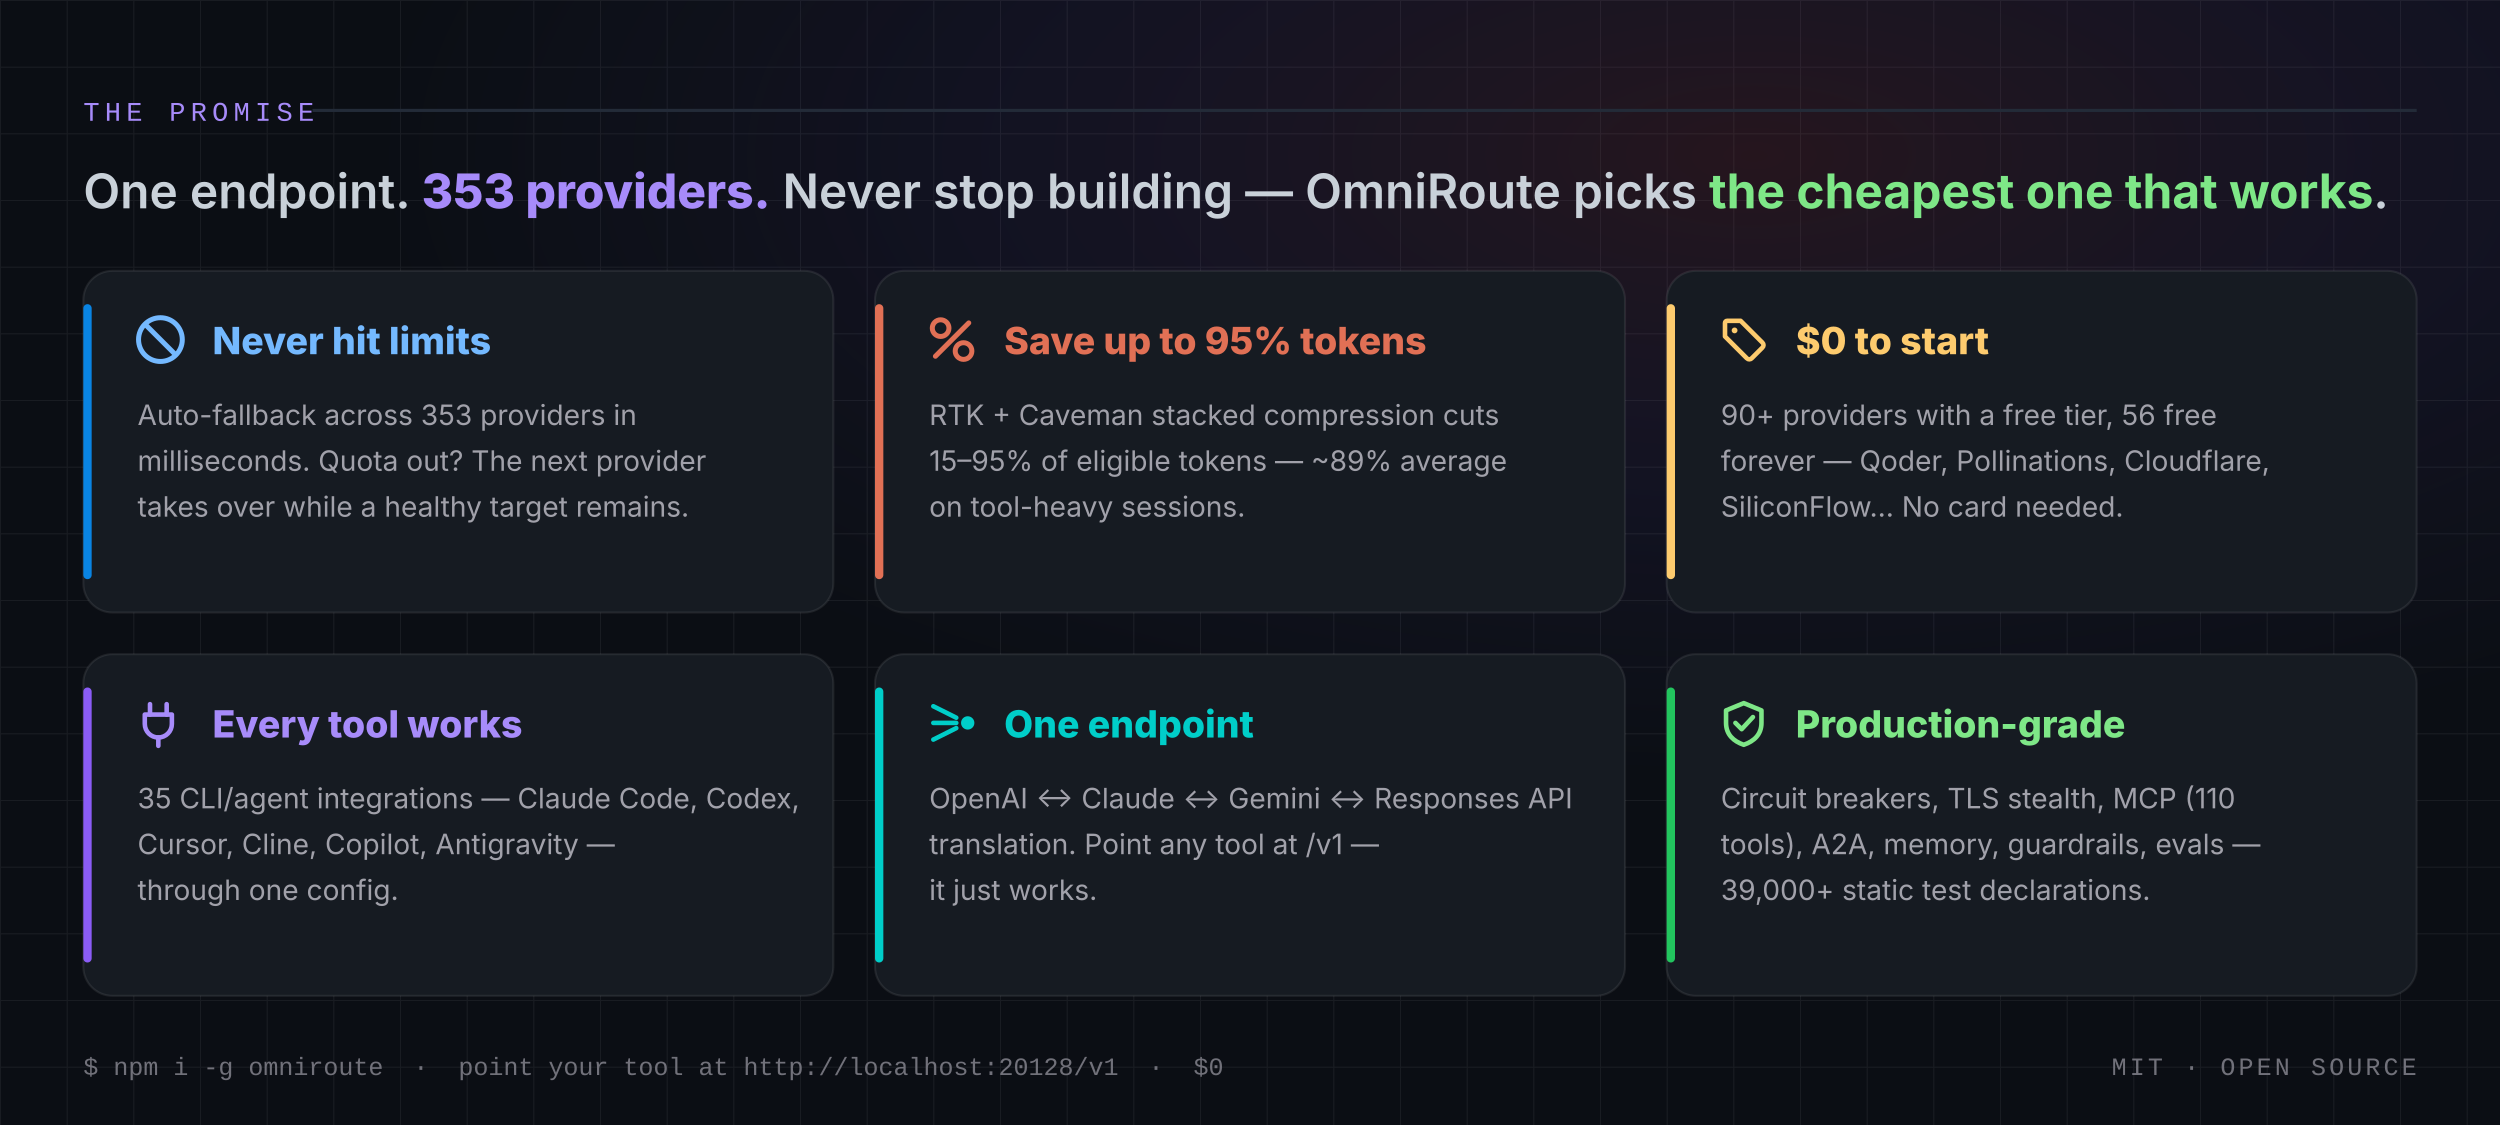
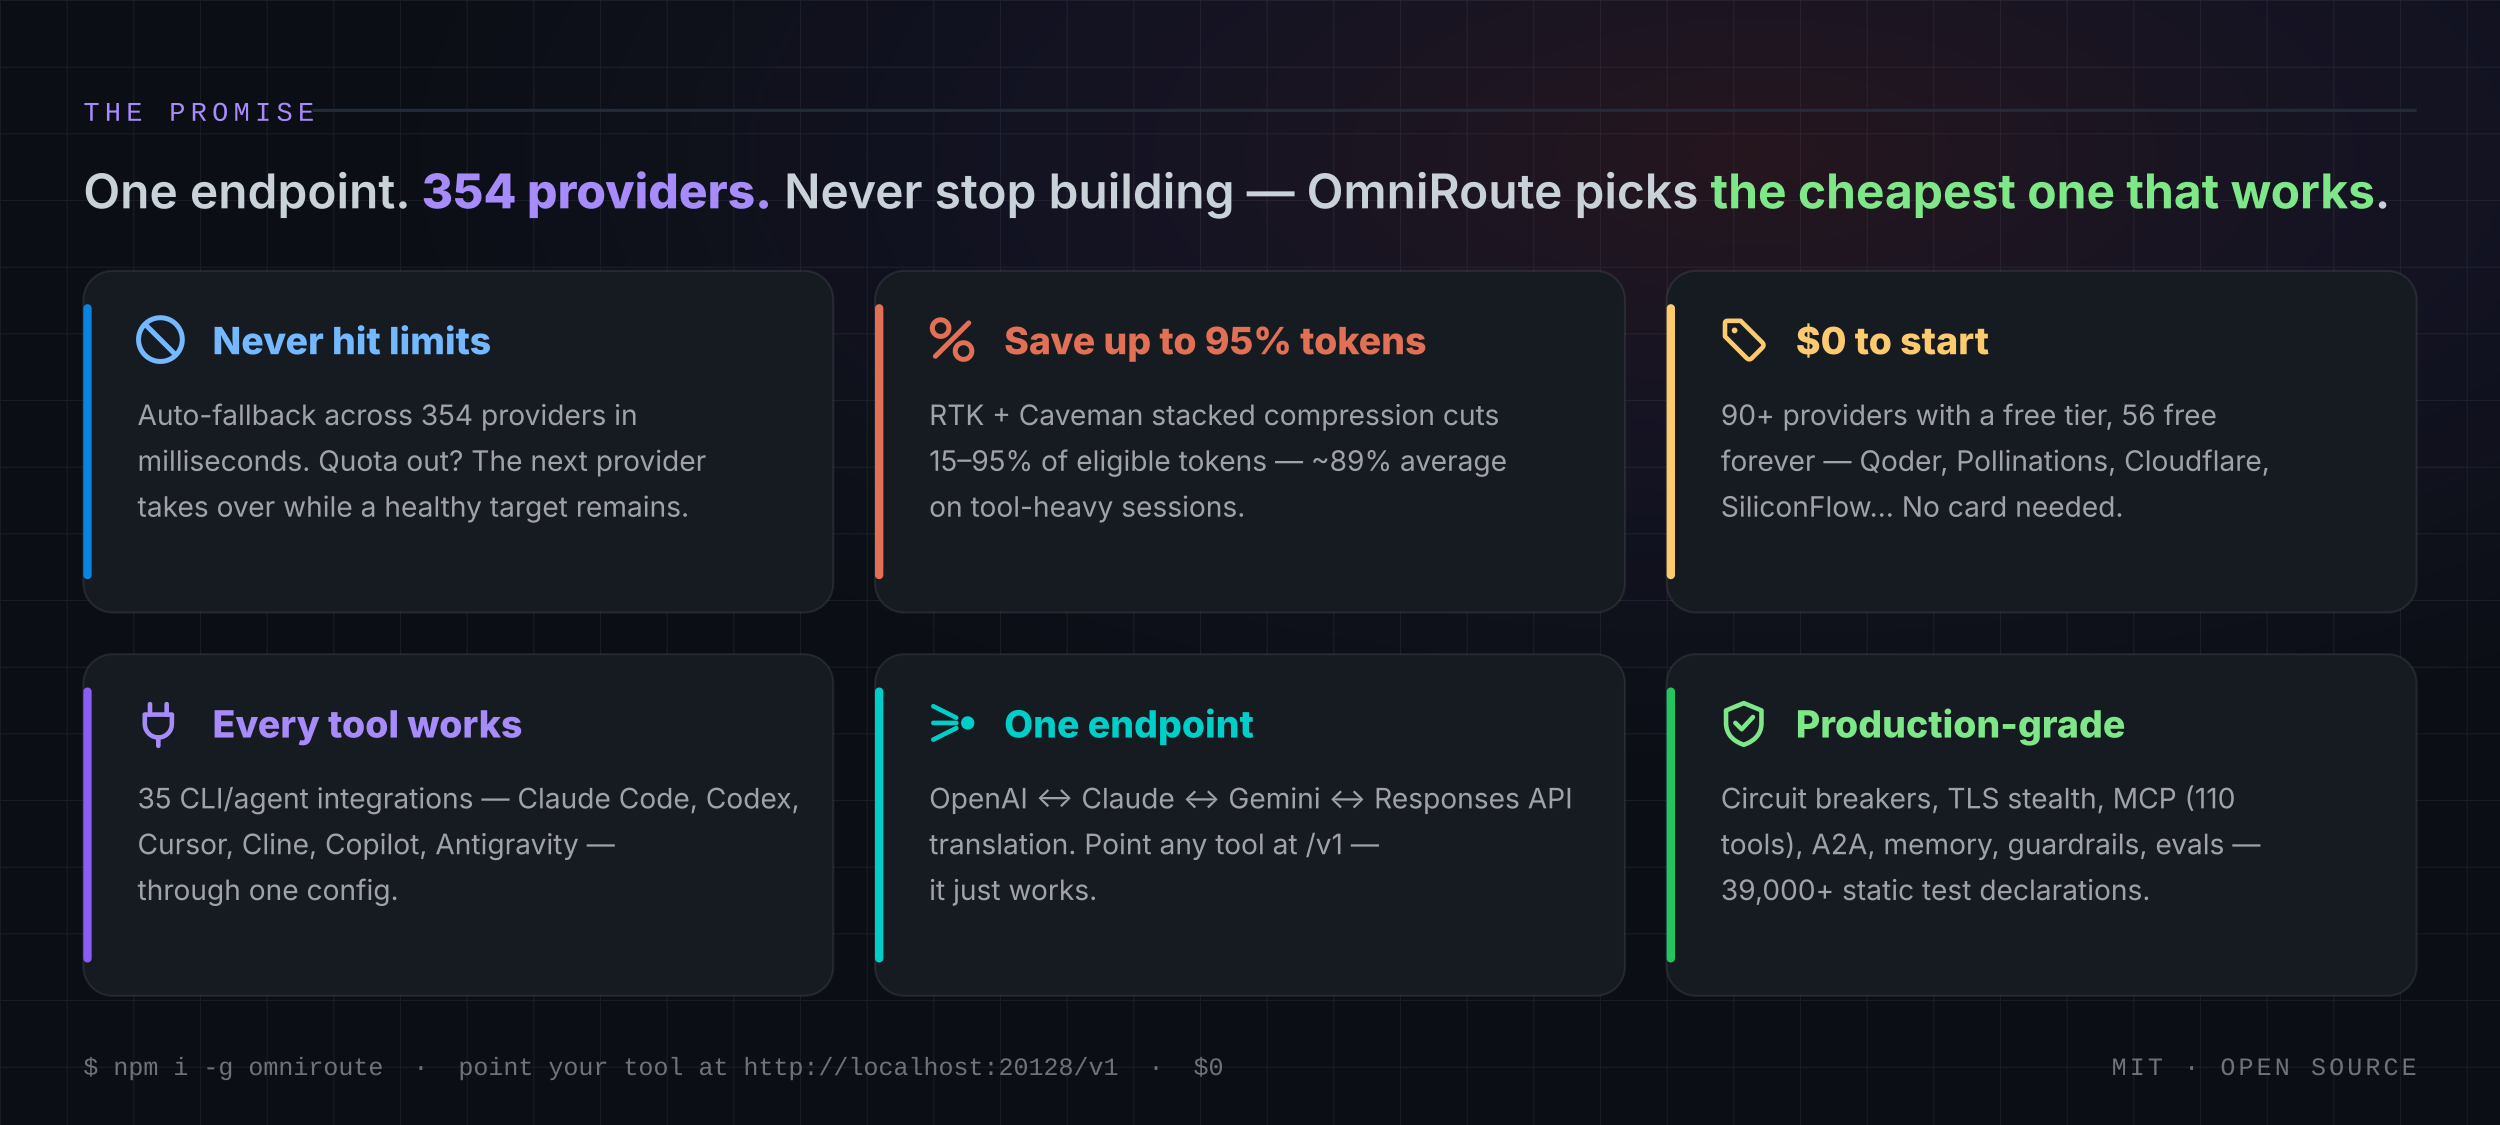
- <svg xmlns="http://www.w3.org/2000/svg" viewBox="0 0 1200 540" role="img" aria-label="The OmniRoute promise: one endpoint and 353 providers. Six pillars. Resilient fallback: automatic routing continues while another healthy target is available. Save up to 95 percent of eligible tokens: RTK plus Caveman stacked compression averages about 89 percent on tool-heavy sessions. Zero dollars to start: 90+ providers with a free tier and 56 recurring or keyless free-forever providers. Every tool works: 35 CLI and agent integration records, including Claude Code, Codex, Cursor, Cline, Copilot and Antigravity, through one config. One endpoint: OpenAI, Claude, Gemini and Responses API translation at /v1. Production controls: circuit breakers, TLS stealth, MCP with 110 tools, A2A, memory, guardrails, evals, and 39,000+ static test declarations across 5,100+ tracked test files.">
+ <svg xmlns="http://www.w3.org/2000/svg" viewBox="0 0 1200 540" role="img" aria-label="The OmniRoute promise: one endpoint and 354 providers. Six pillars. Resilient fallback: automatic routing continues while another healthy target is available. Save up to 95 percent of eligible tokens: RTK plus Caveman stacked compression averages about 89 percent on tool-heavy sessions. Zero dollars to start: 90+ providers with a free tier and 56 recurring or keyless free-forever providers. Every tool works: 35 CLI and agent integration records, including Claude Code, Codex, Cursor, Cline, Copilot and Antigravity, through one config. One endpoint: OpenAI, Claude, Gemini and Responses API translation at /v1. Production controls: circuit breakers, TLS stealth, MCP with 110 tools, A2A, memory, guardrails, evals, and 39,000+ static test declarations across 5,100+ tracked test files.">
  <defs>
    <pattern id="gridPaperP" width="32" height="32" patternUnits="userSpaceOnUse">
      <path d="M 32 0 L 0 0 0 32" fill="none" stroke="#ffffff" stroke-opacity="0.06" stroke-width="1" />
    </pattern>
    <radialGradient id="bgGlowP" cx="70%" cy="14%" r="55%">
      <stop offset="0%" stop-color="#e54d5e" stop-opacity="0.12" />
      <stop offset="55%" stop-color="#8b5cf6" stop-opacity="0.06" />
      <stop offset="100%" stop-color="#6366f1" stop-opacity="0" />
    </radialGradient>
  </defs>
  <rect width="1200" height="540" fill="#0b0e14" />
  <rect width="1200" height="540" fill="url(#gridPaperP)" />
  <rect width="1200" height="540" fill="url(#bgGlowP)" />
  <g>
    <text x="40" y="58" font-family="Consolas, 'Courier New', monospace" font-size="13" letter-spacing="2.5" fill="#a78bfa">THE PROMISE</text>
    <line x1="150" y1="53" x2="1160" y2="53" stroke="#232b38" stroke-width="1.5" />
  </g>
  <g>
-     <text x="40" y="100" font-family="Inter, 'Segoe UI', Arial, Helvetica, system-ui, sans-serif" font-size="23" font-weight="600" fill="#c9d1d9">One endpoint. <tspan fill="#a78bfa" font-weight="800">353 providers.</tspan> Never stop building — OmniRoute picks <tspan fill="#7ee787" font-weight="700">the cheapest one that works</tspan>.</text>
+     <text x="40" y="100" font-family="Inter, 'Segoe UI', Arial, Helvetica, system-ui, sans-serif" font-size="23" font-weight="600" fill="#c9d1d9">One endpoint. <tspan fill="#a78bfa" font-weight="800">354 providers.</tspan> Never stop building — OmniRoute picks <tspan fill="#7ee787" font-weight="700">the cheapest one that works</tspan>.</text>
  </g>
  <g font-family="Inter, 'Segoe UI', Arial, Helvetica, system-ui, sans-serif">
    <g>
      <rect x="40" y="130" width="360" height="164" rx="14" fill="#161b22" stroke="#ffffff" stroke-opacity="0.08" stroke-width="1" />
      <rect x="40" y="130" width="360" height="164" rx="14" fill="none" stroke="#74b9ff" stroke-width="1.5" opacity="0">
        <animate attributeName="opacity" values="0;0.9;0;0" keyTimes="0;0.055;0.12;1" dur="12s" begin="3s" repeatCount="indefinite" />
      </rect>
      <rect x="40" y="146" width="4" height="132" rx="2" fill="#0984e3" />
      <g transform="translate(66,152)" stroke="#74b9ff" stroke-width="2.4" fill="none" stroke-linecap="round">
        <circle cx="11" cy="11" r="10.5" />
        <line x1="3.9" y1="3.9" x2="18.1" y2="18.1" />
      </g>
      <text x="102" y="170" font-size="18" font-weight="800" fill="#74b9ff">Never hit limits</text>
-       <text x="66" y="204" font-size="13.5" fill="#a1a1aa">Auto-fallback across 353 providers in</text>
+       <text x="66" y="204" font-size="13.5" fill="#a1a1aa">Auto-fallback across 354 providers in</text>
      <text x="66" y="226" font-size="13.5" fill="#a1a1aa">milliseconds. Quota out? The next provider</text>
      <text x="66" y="248" font-size="13.5" fill="#a1a1aa">takes over while a healthy target remains.</text>
    </g>
    <g>
      <rect x="420" y="130" width="360" height="164" rx="14" fill="#161b22" stroke="#ffffff" stroke-opacity="0.08" stroke-width="1" />
      <rect x="420" y="130" width="360" height="164" rx="14" fill="none" stroke="#e17055" stroke-width="1.5" opacity="0">
        <animate attributeName="opacity" values="0;0;0.9;0;0" keyTimes="0;0.167;0.222;0.287;1" dur="12s" begin="3s" repeatCount="indefinite" />
      </rect>
      <rect x="420" y="146" width="4" height="132" rx="2" fill="#e17055" />
      <g transform="translate(446,152)" stroke="#e17055" stroke-width="2.4" fill="none" stroke-linecap="round">
        <circle cx="5.5" cy="5.5" r="4" />
        <circle cx="16.5" cy="16.5" r="4" />
        <line x1="19" y1="3" x2="3" y2="19" />
      </g>
      <text x="482" y="170" font-size="18" font-weight="800" fill="#e17055">Save up to 95% tokens</text>
      <text x="446" y="204" font-size="13.5" fill="#a1a1aa">RTK + Caveman stacked compression cuts</text>
      <text x="446" y="226" font-size="13.5" fill="#a1a1aa">15–95% of eligible tokens — ~89% average</text>
      <text x="446" y="248" font-size="13.5" fill="#a1a1aa">on tool-heavy sessions.</text>
    </g>
    <g>
      <rect x="800" y="130" width="360" height="164" rx="14" fill="#161b22" stroke="#ffffff" stroke-opacity="0.08" stroke-width="1" />
      <rect x="800" y="130" width="360" height="164" rx="14" fill="none" stroke="#fdcb6e" stroke-width="1.5" opacity="0">
        <animate attributeName="opacity" values="0;0;0.9;0;0" keyTimes="0;0.334;0.389;0.454;1" dur="12s" begin="3s" repeatCount="indefinite" />
      </rect>
      <rect x="800" y="146" width="4" height="132" rx="2" fill="#fdcb6e" />
      <g transform="translate(826,152)" stroke="#fdcb6e" stroke-width="2.2" fill="none" stroke-linecap="round" stroke-linejoin="round">
        <path d="M 2,9.5 L 2,3 A 1,1 0 0 1 3,2 L 9.5,2 L 20,12.5 A 1.6,1.6 0 0 1 20,14.8 L 14.8,20 A 1.6,1.6 0 0 1 12.5,20 Z" />
        <circle cx="6.6" cy="6.6" r="1.4" fill="#fdcb6e" stroke="none" />
      </g>
      <text x="862" y="170" font-size="18" font-weight="800" fill="#fdcb6e">$0 to start</text>
      <text x="826" y="204" font-size="13.5" fill="#a1a1aa">90+ providers with a free tier, 56 free</text>
      <text x="826" y="226" font-size="13.5" fill="#a1a1aa">forever — Qoder, Pollinations, Cloudflare,</text>
      <text x="826" y="248" font-size="13.5" fill="#a1a1aa">SiliconFlow… No card needed.</text>
    </g>
    <g>
      <rect x="40" y="314" width="360" height="164" rx="14" fill="#161b22" stroke="#ffffff" stroke-opacity="0.08" stroke-width="1" />
      <rect x="40" y="314" width="360" height="164" rx="14" fill="none" stroke="#a78bfa" stroke-width="1.5" opacity="0">
        <animate attributeName="opacity" values="0;0;0.9;0;0" keyTimes="0;0.5;0.555;0.62;1" dur="12s" begin="3s" repeatCount="indefinite" />
      </rect>
      <rect x="40" y="330" width="4" height="132" rx="2" fill="#8b5cf6" />
      <g transform="translate(66,336)" stroke="#a78bfa" stroke-width="2.2" fill="none" stroke-linecap="round" stroke-linejoin="round">
        <path d="M 6,2 L 6,7 M 14,2 L 14,7" />
        <path d="M 3.5,7 L 16.5,7 L 16.5,11.5 A 6.5,6.5 0 0 1 10,18 A 6.5,6.5 0 0 1 3.5,11.5 Z" />
        <path d="M 10,18 L 10,22" />
      </g>
      <text x="102" y="354" font-size="18" font-weight="800" fill="#a78bfa">Every tool works</text>
      <text x="66" y="388" font-size="13.5" fill="#a1a1aa">35 CLI/agent integrations — Claude Code, Codex,</text>
      <text x="66" y="410" font-size="13.5" fill="#a1a1aa">Cursor, Cline, Copilot, Antigravity —</text>
      <text x="66" y="432" font-size="13.5" fill="#a1a1aa">through one config.</text>
    </g>
    <g>
      <rect x="420" y="314" width="360" height="164" rx="14" fill="#161b22" stroke="#ffffff" stroke-opacity="0.08" stroke-width="1" />
      <rect x="420" y="314" width="360" height="164" rx="14" fill="none" stroke="#00cec9" stroke-width="1.5" opacity="0">
        <animate attributeName="opacity" values="0;0;0.9;0;0" keyTimes="0;0.667;0.722;0.787;1" dur="12s" begin="3s" repeatCount="indefinite" />
      </rect>
      <rect x="420" y="330" width="4" height="132" rx="2" fill="#00cec9" />
      <g transform="translate(446,336)" stroke="#00cec9" stroke-width="2.2" fill="none" stroke-linecap="round">
        <path d="M 2,3 L 13,8.5 M 2,11 L 13,11 M 2,19 L 13,13.5" />
        <circle cx="18.5" cy="11" r="3.2" fill="#00cec9" stroke="none" />
      </g>
      <text x="482" y="354" font-size="18" font-weight="800" fill="#00cec9">One endpoint</text>
      <text x="446" y="388" font-size="13.5" fill="#a1a1aa">OpenAI ↔ Claude ↔ Gemini ↔ Responses API</text>
      <text x="446" y="410" font-size="13.5" fill="#a1a1aa">translation. Point any tool at /v1 —</text>
      <text x="446" y="432" font-size="13.5" fill="#a1a1aa">it just works.</text>
    </g>
    <g>
      <rect x="800" y="314" width="360" height="164" rx="14" fill="#161b22" stroke="#ffffff" stroke-opacity="0.08" stroke-width="1" />
      <rect x="800" y="314" width="360" height="164" rx="14" fill="none" stroke="#7ee787" stroke-width="1.5" opacity="0">
        <animate attributeName="opacity" values="0;0;0.9;0;0" keyTimes="0;0.834;0.889;0.954;1" dur="12s" begin="3s" repeatCount="indefinite" />
      </rect>
      <rect x="800" y="330" width="4" height="132" rx="2" fill="#22c55e" />
      <g transform="translate(826,336)" stroke="#7ee787" stroke-width="2.2" fill="none" stroke-linecap="round" stroke-linejoin="round">
        <path d="M 11,1.5 L 19.5,5 L 19.5,11 C 19.5,16.5 16,19.8 11,21.5 C 6,19.8 2.5,16.5 2.5,11 L 2.5,5 Z" />
        <path d="M 7,11 L 10,14 L 15.4,8.2" />
      </g>
      <text x="862" y="354" font-size="18" font-weight="800" fill="#7ee787">Production-grade</text>
      <text x="826" y="388" font-size="13.5" fill="#a1a1aa">Circuit breakers, TLS stealth, MCP (110</text>
      <text x="826" y="410" font-size="13.5" fill="#a1a1aa">tools), A2A, memory, guardrails, evals —</text>
      <text x="826" y="432" font-size="13.5" fill="#a1a1aa">39,000+ static test declarations.</text>
    </g>
  </g>
  <g>
    <text x="40" y="516" font-family="Consolas, 'Courier New', monospace" font-size="12" fill="#71717a">$ npm i -g omniroute  ·  point your tool at http://localhost:20128/v1  ·  $0</text>
    <text x="1160" y="516" text-anchor="end" font-family="Consolas, 'Courier New', monospace" font-size="12" letter-spacing="1.5" fill="#71717a">MIT · OPEN SOURCE</text>
  </g>
</svg>
